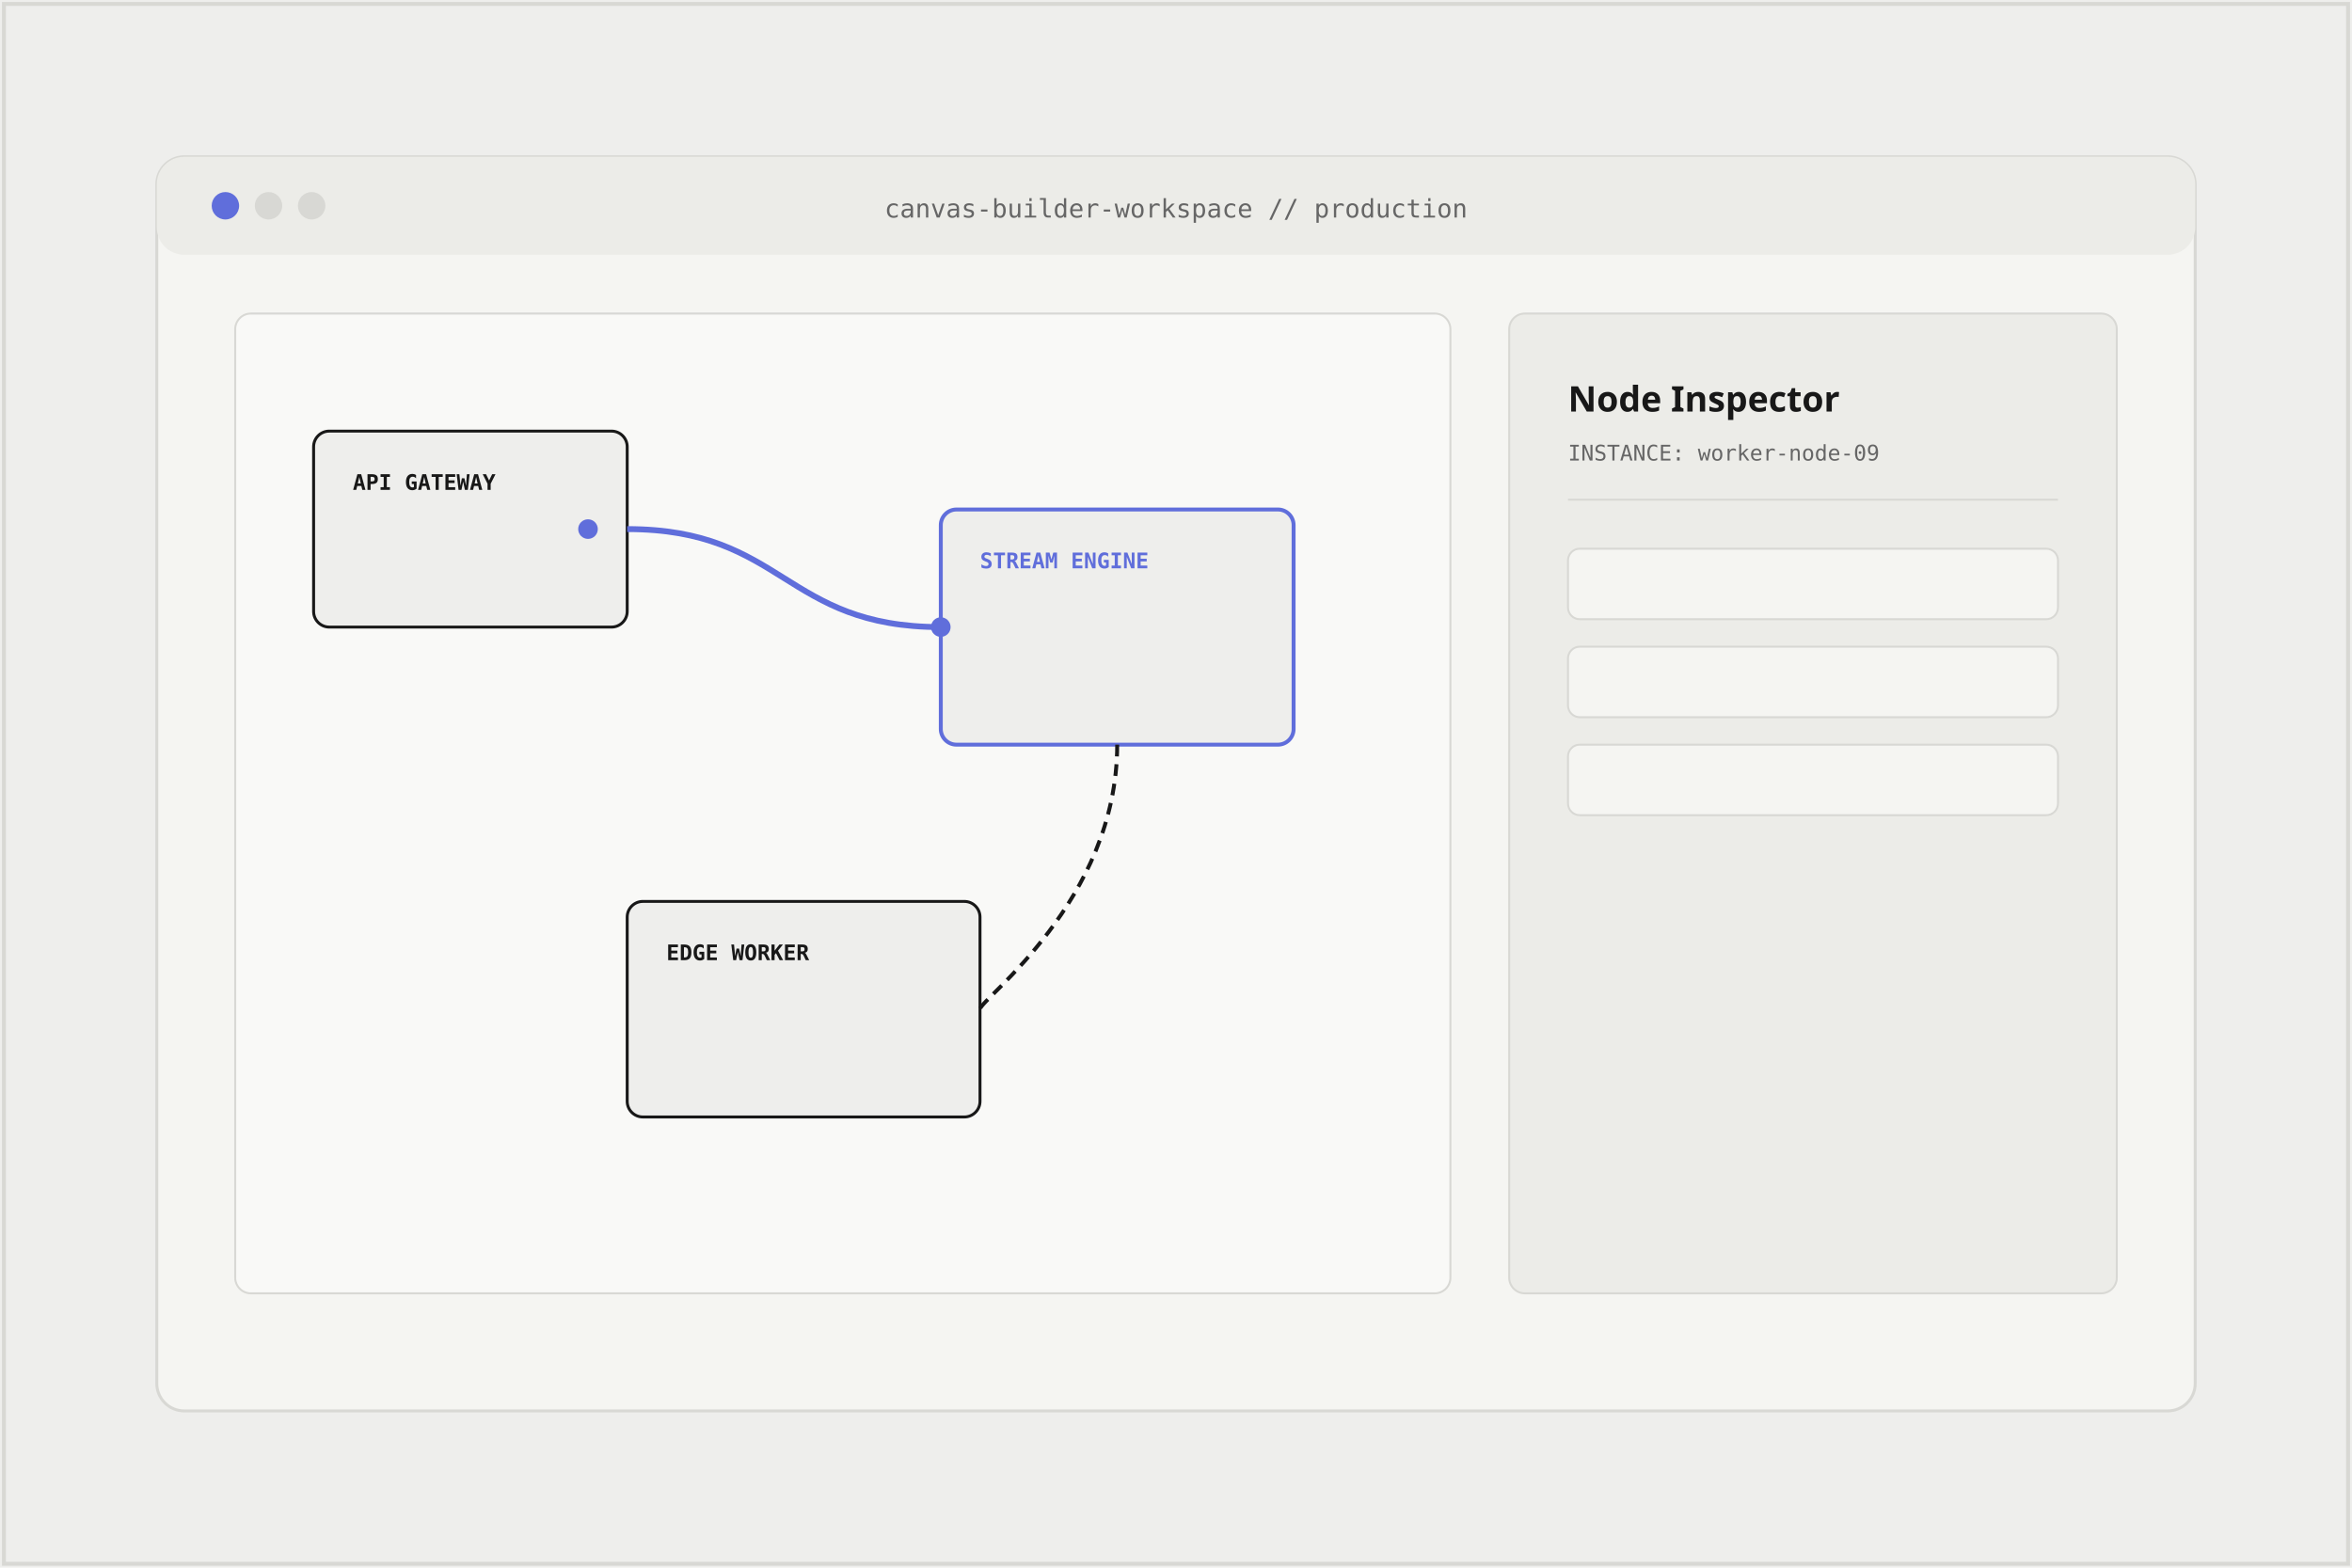
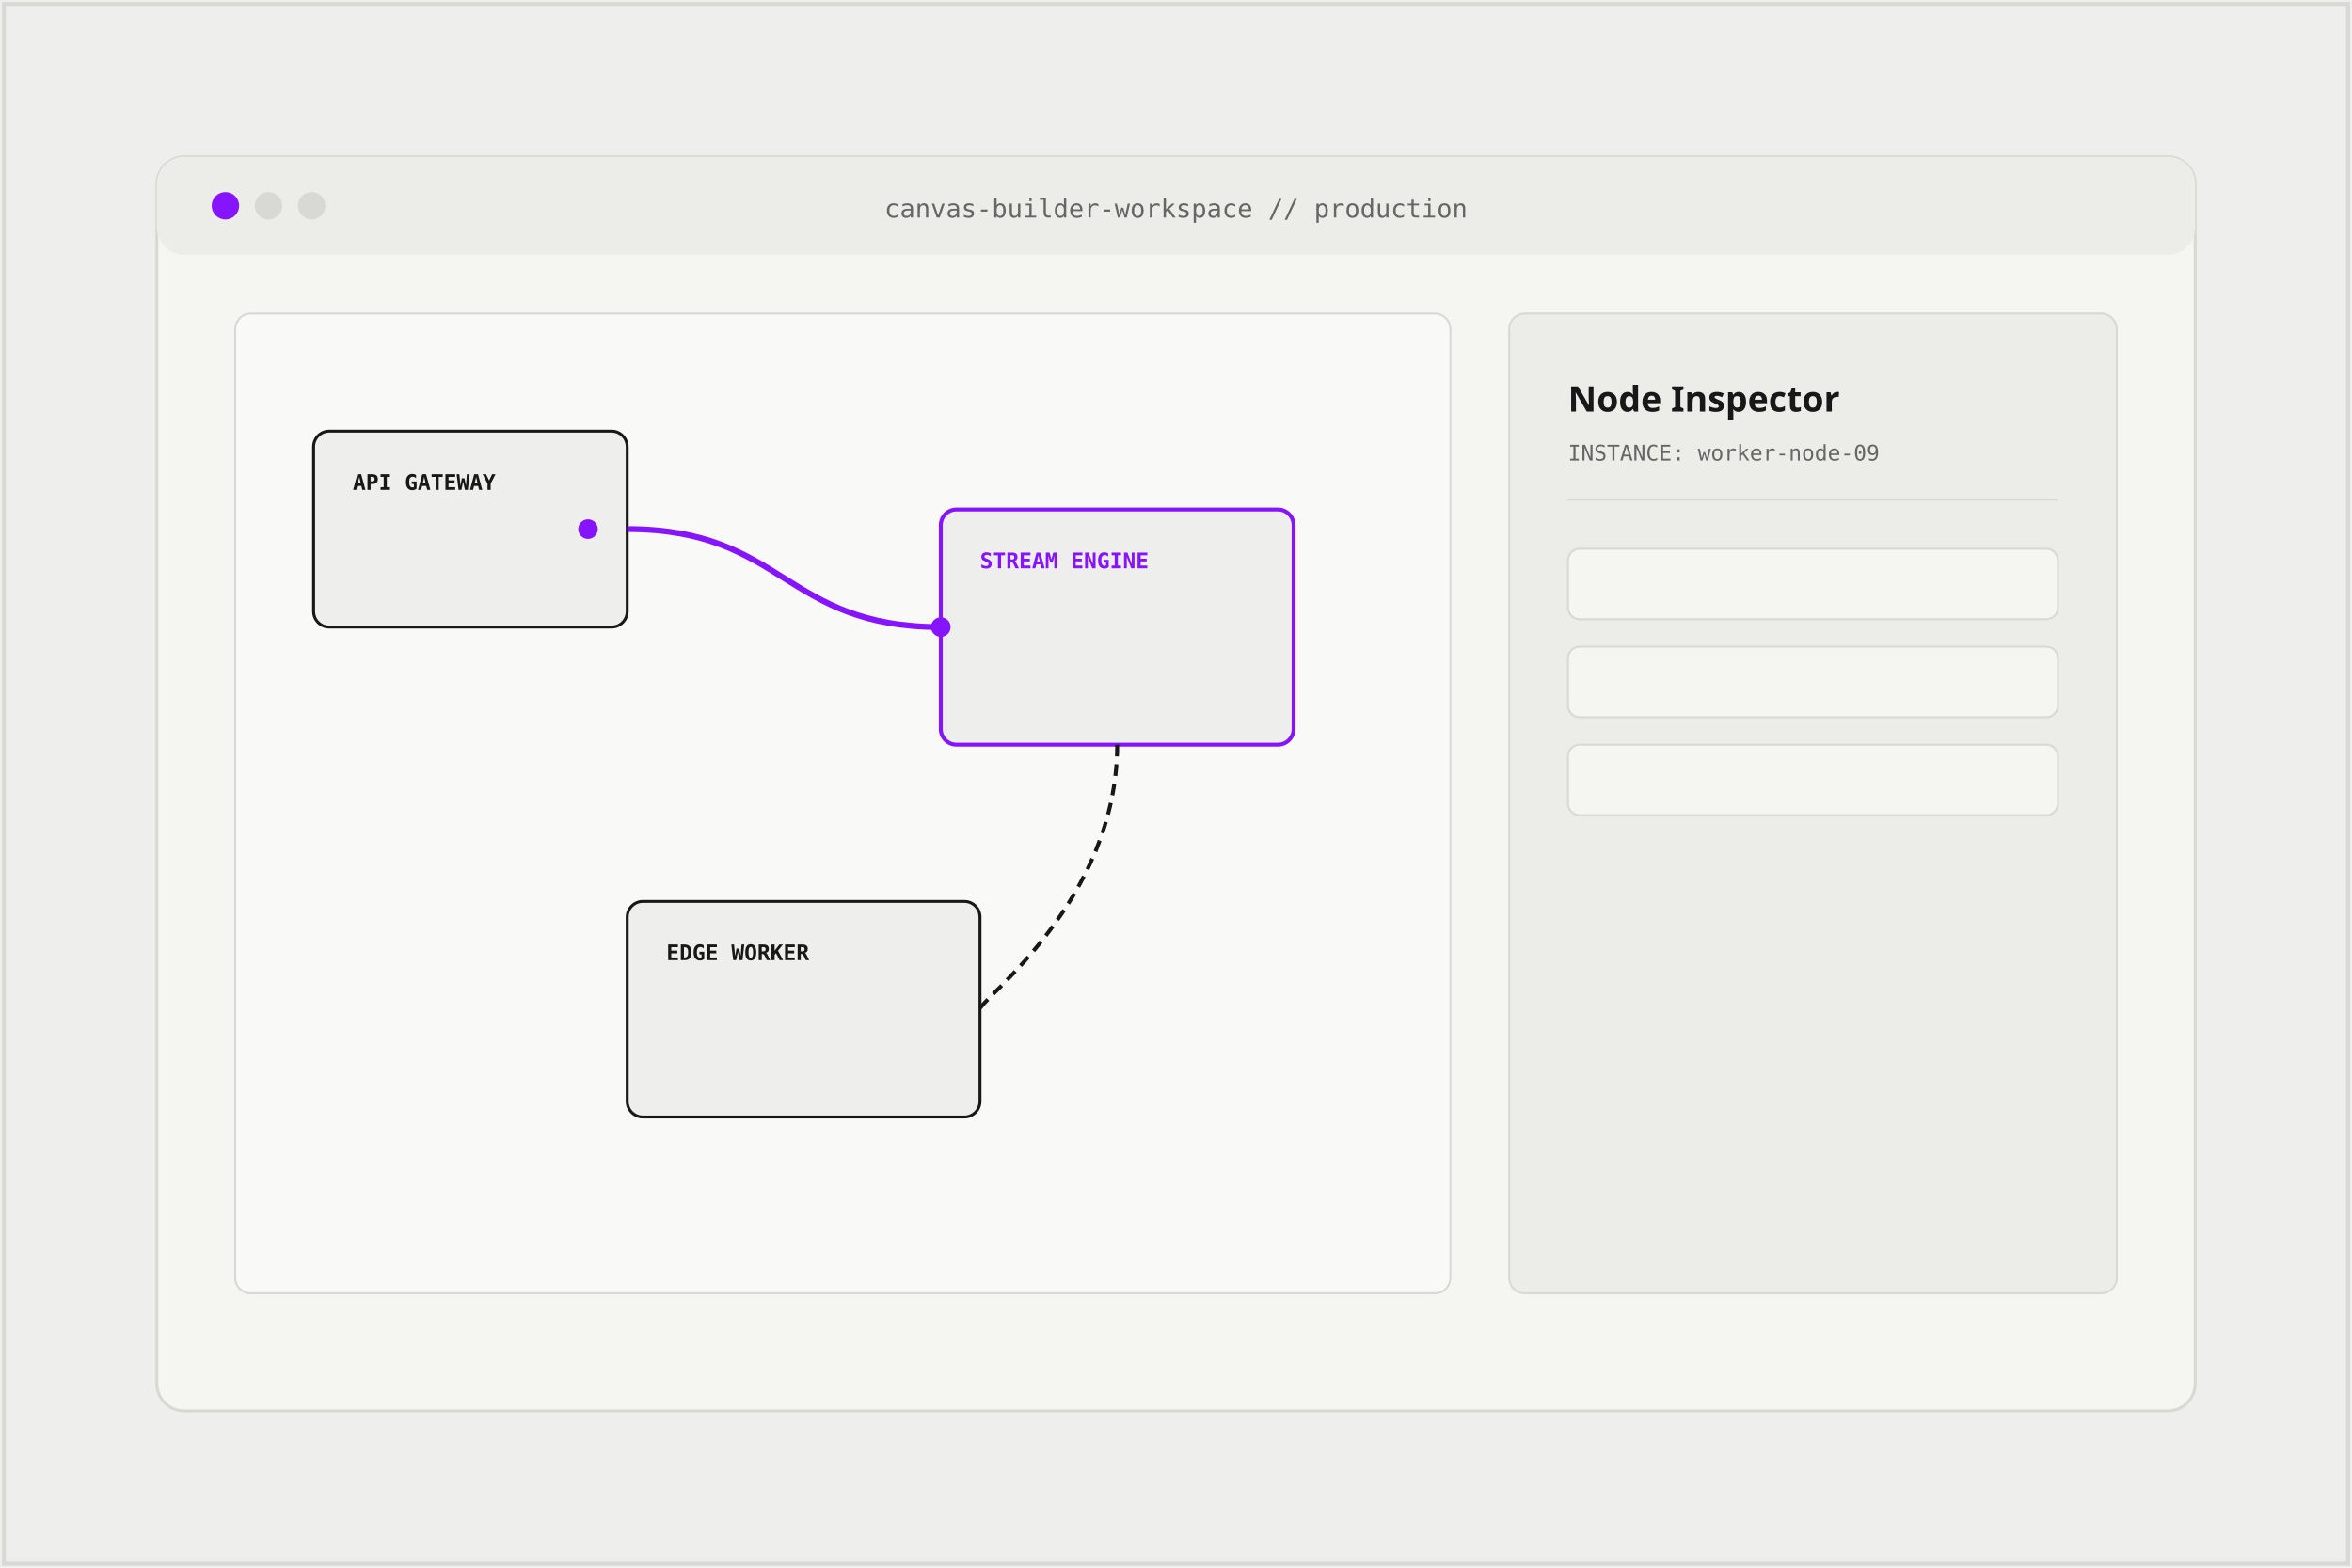
<svg xmlns="http://www.w3.org/2000/svg" viewBox="0 0 1200 800" width="1200" height="800">
  <rect width="1200" height="800" fill="#EEEEEC" />
  <rect x="2" y="2" width="1196" height="796" fill="none" stroke="#D8D8D4" stroke-width="2" />
  <rect x="80" y="80" width="1040" height="640" rx="14" fill="#F5F5F2" stroke="#D8D8D4" stroke-width="1.5" />
  <rect x="80" y="80" width="1040" height="50" rx="14" fill="#ECECE8" />
-   <circle cx="115" cy="105" r="7" fill="#606EDB" />
+   <circle cx="115" cy="105" r="7" fill="#8614FF" />
  <circle cx="137" cy="105" r="7" fill="#D8D8D4" />
  <circle cx="159" cy="105" r="7" fill="#D8D8D4" />
  <text x="600" y="111" font-family="monospace" font-size="13" fill="#666666" text-anchor="middle">canvas-builder-workspace // production</text>
  <g transform="translate(120, 160)">
    <rect x="0" y="0" width="620" height="500" rx="8" fill="#F9F9F7" stroke="#D8D8D4" stroke-width="1" />
    <rect x="40" y="60" width="160" height="100" rx="8" fill="#EEEEEC" stroke="#181818" stroke-width="1.5" />
    <text x="60" y="90" font-family="monospace" font-size="11" font-weight="bold" fill="#181818">API GATEWAY</text>
-     <circle cx="180" cy="110" r="5" fill="#606EDB" />
-     <rect x="360" y="100" width="180" height="120" rx="8" fill="#EEEEEC" stroke="#606EDB" stroke-width="2" />
-     <text x="380" y="130" font-family="monospace" font-size="11" font-weight="bold" fill="#606EDB">STREAM ENGINE</text>
-     <circle cx="360" cy="160" r="5" fill="#606EDB" />
+     <circle cx="180" cy="110" r="5" fill="#8614FF" />
+     <rect x="360" y="100" width="180" height="120" rx="8" fill="#EEEEEC" stroke="#8614FF" stroke-width="2" />
+     <text x="380" y="130" font-family="monospace" font-size="11" font-weight="bold" fill="#8614FF">STREAM ENGINE</text>
+     <circle cx="360" cy="160" r="5" fill="#8614FF" />
    <rect x="200" y="300" width="180" height="110" rx="8" fill="#EEEEEC" stroke="#181818" stroke-width="1.5" />
    <text x="220" y="330" font-family="monospace" font-size="11" font-weight="bold" fill="#181818">EDGE WORKER</text>
-     <path d="M 200 110 C 280 110, 280 160, 360 160" fill="none" stroke="#606EDB" stroke-width="3" />
+     <path d="M 200 110 C 280 110, 280 160, 360 160" fill="none" stroke="#8614FF" stroke-width="3" />
    <path d="M 450 220 C 450 300, 380 350, 380 355" fill="none" stroke="#181818" stroke-width="2" stroke-dasharray="6 4" />
  </g>
  <rect x="770" y="160" width="310" height="500" rx="8" fill="#ECECE8" stroke="#D8D8D4" stroke-width="1" />
  <text x="800" y="210" font-family="sans-serif" font-size="18" font-weight="700" fill="#181818">Node Inspector</text>
  <text x="800" y="235" font-family="monospace" font-size="11" fill="#666666">INSTANCE: worker-node-09</text>
  <line x1="800" y1="255" x2="1050" y2="255" stroke="#D8D8D4" stroke-width="1" />
  <rect x="800" y="280" width="250" height="36" rx="6" fill="#F5F5F2" stroke="#D8D8D4" stroke-width="1" />
  <rect x="800" y="330" width="250" height="36" rx="6" fill="#F5F5F2" stroke="#D8D8D4" stroke-width="1" />
  <rect x="800" y="380" width="250" height="36" rx="6" fill="#F5F5F2" stroke="#D8D8D4" stroke-width="1" />
</svg>
